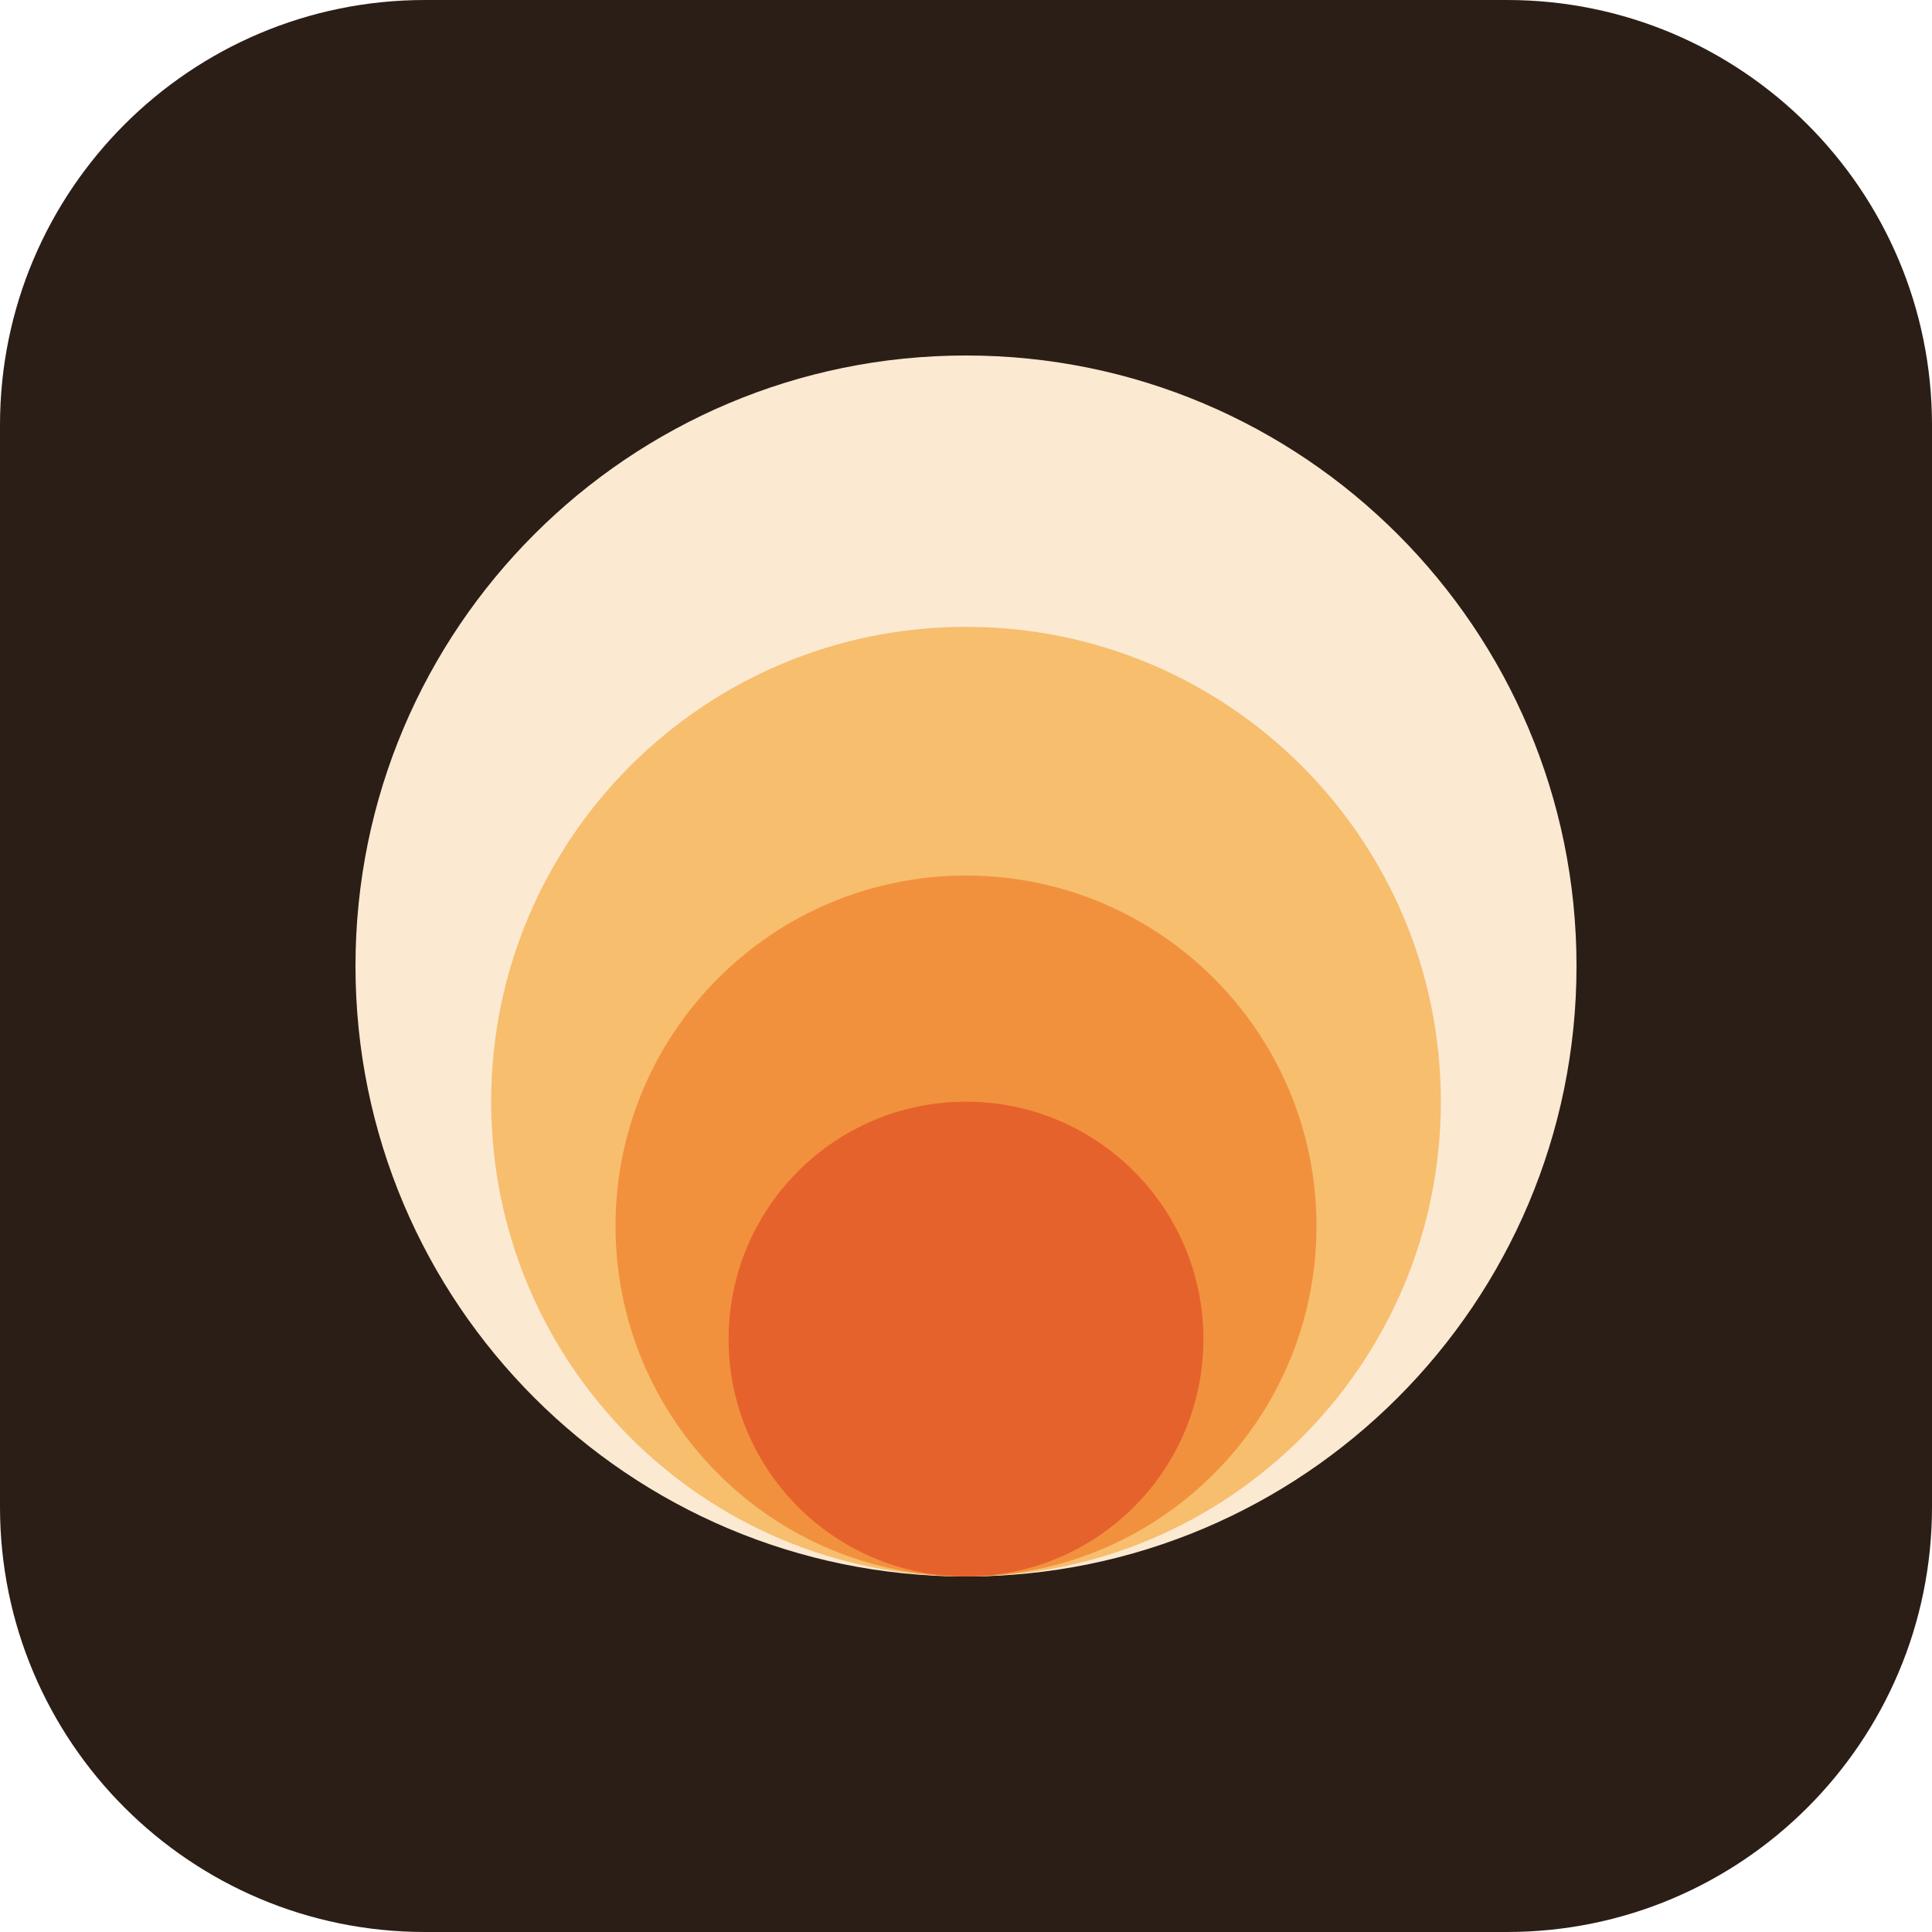
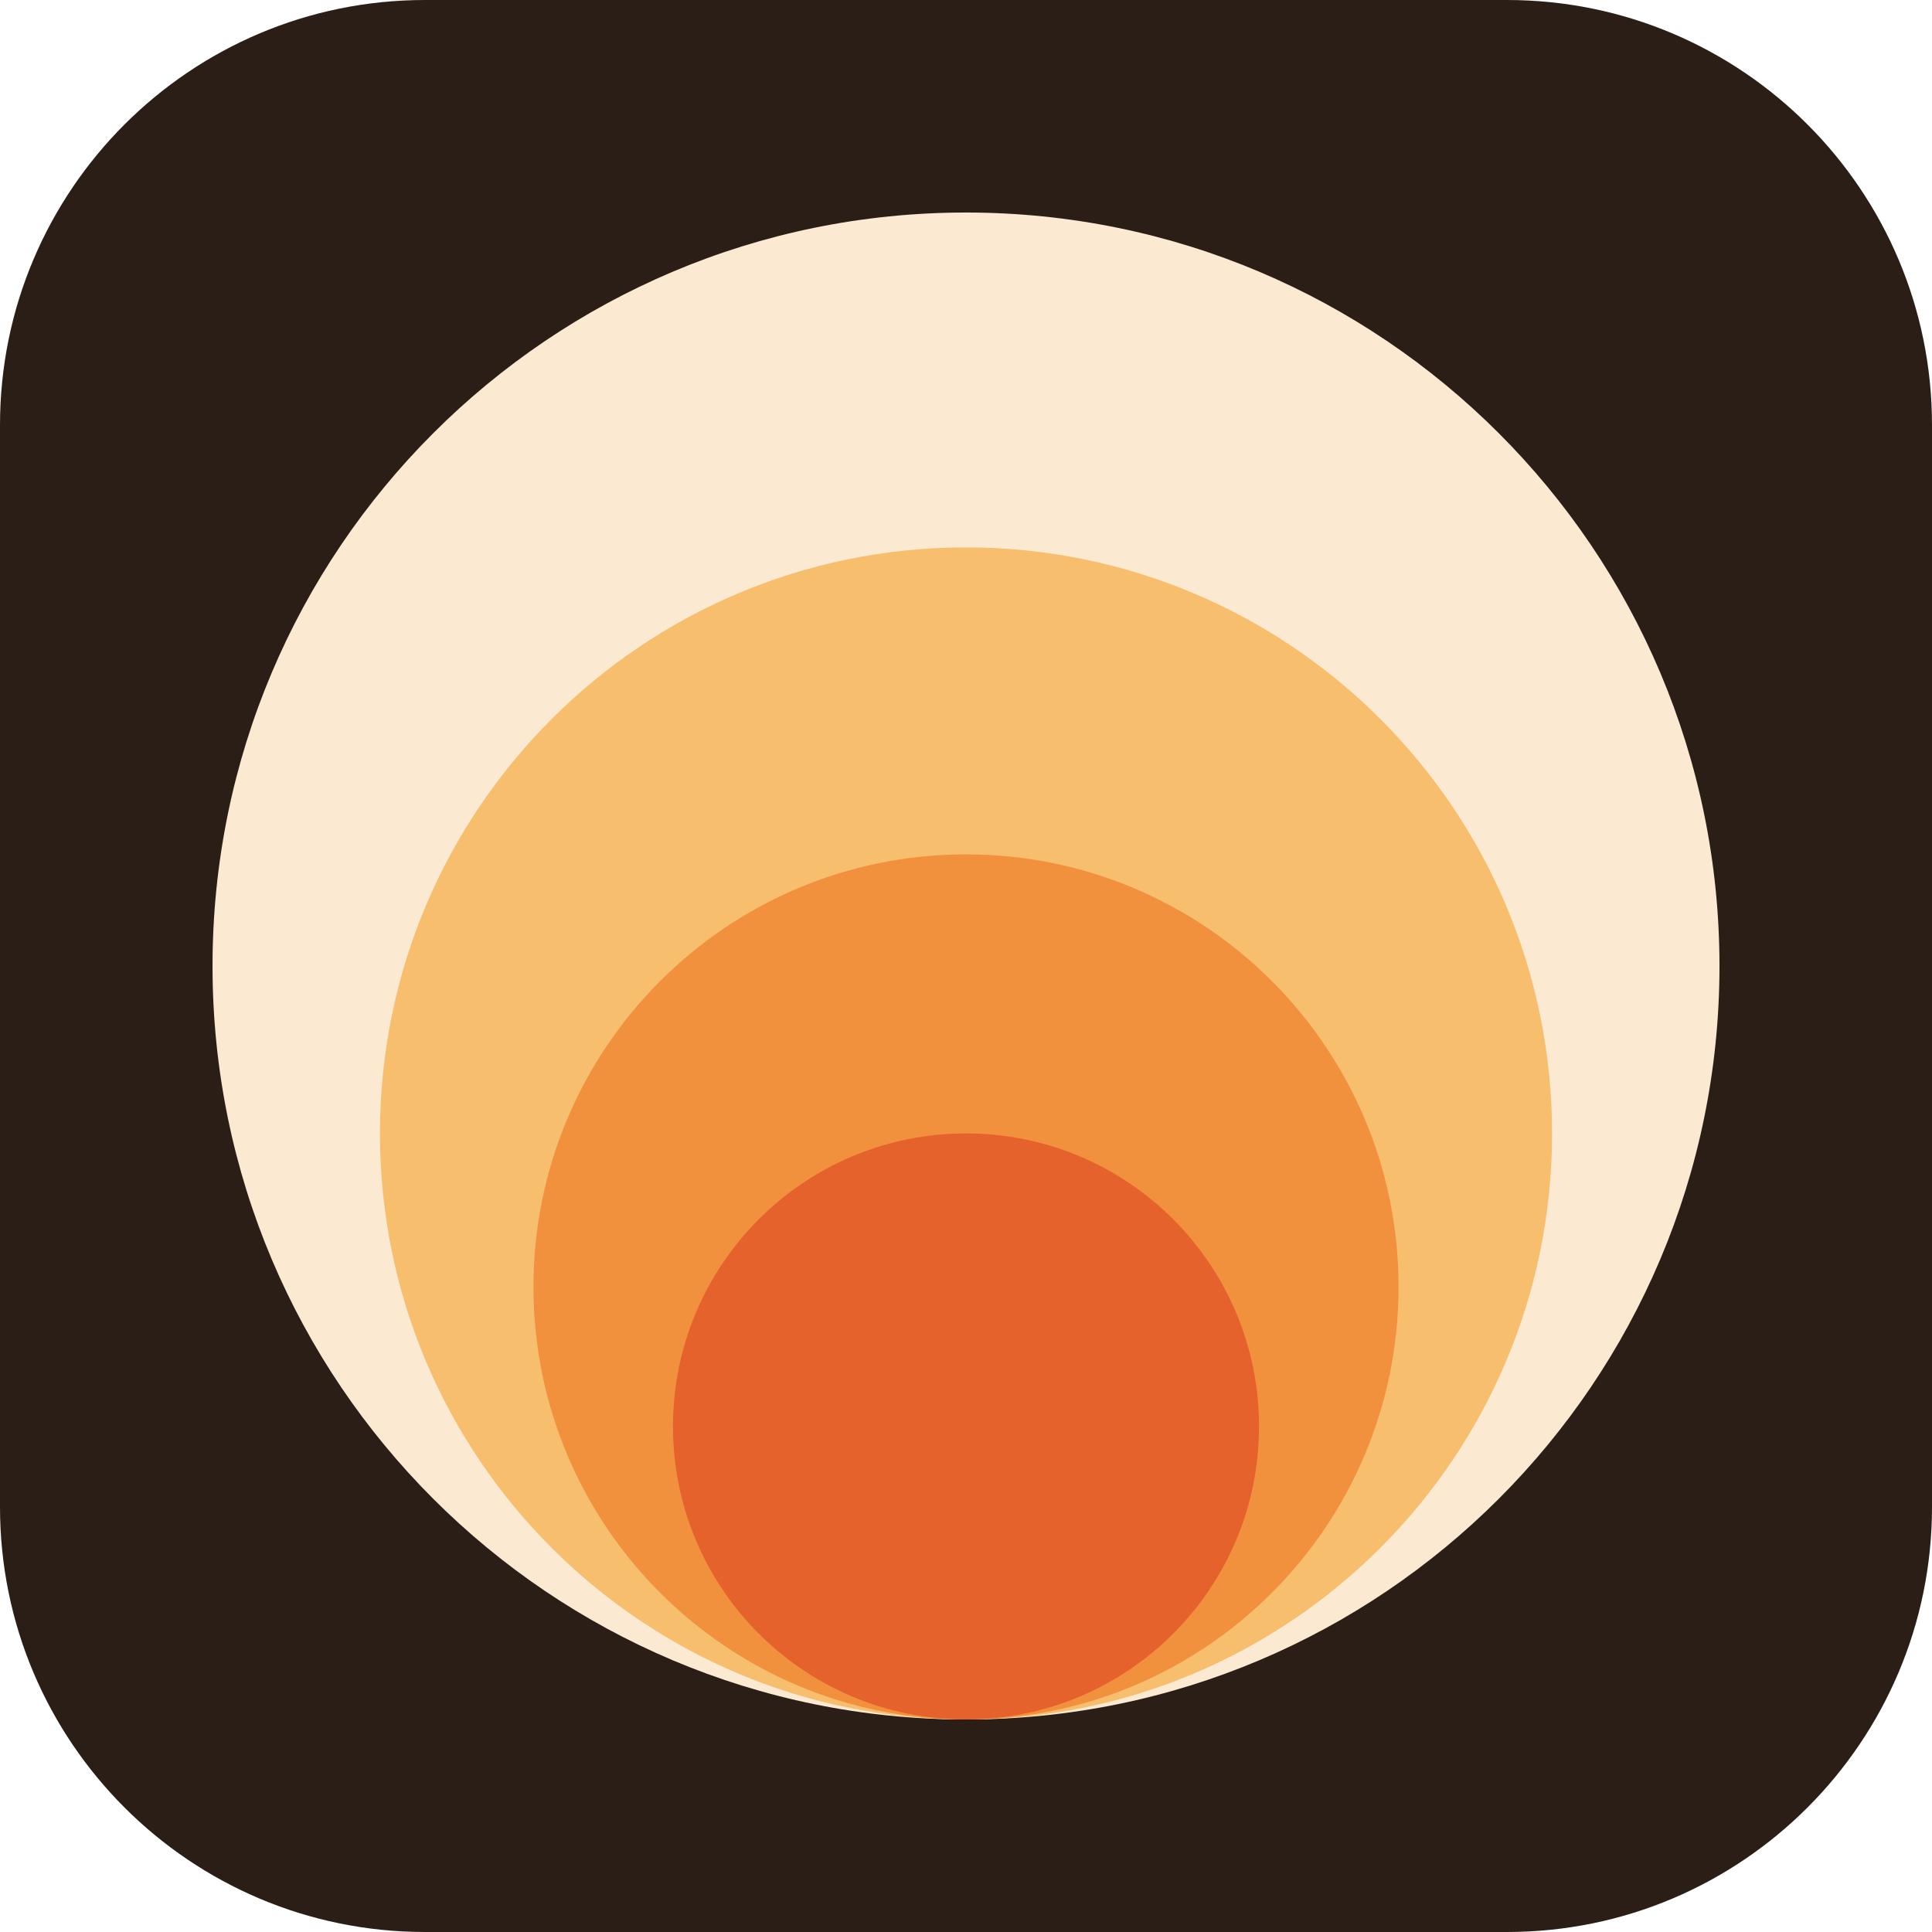
<svg xmlns="http://www.w3.org/2000/svg" viewBox="0 0 160 160">
  <rect width="160" height="160" rx="35.2" fill="#2B1E16" />
-   <circle cx="80" cy="80" r="50.56" fill="#FBE9D2" />
-   <circle cx="80" cy="91.236" r="39.324" fill="#F7BE6E" />
-   <circle cx="80" cy="101.535" r="29.025" fill="#F2913D" />
-   <circle cx="80" cy="110.898" r="19.662" fill="#E6622C" />
+   <circle cx="80" cy="80" r="62.4" fill="#FBE9D2" />
+   <circle cx="80" cy="93.867" r="48.533" fill="#F7BE6E" />
+   <circle cx="80" cy="106.578" r="35.822" fill="#F2913D" />
+   <circle cx="80" cy="118.133" r="24.267" fill="#E6622C" />
</svg>
